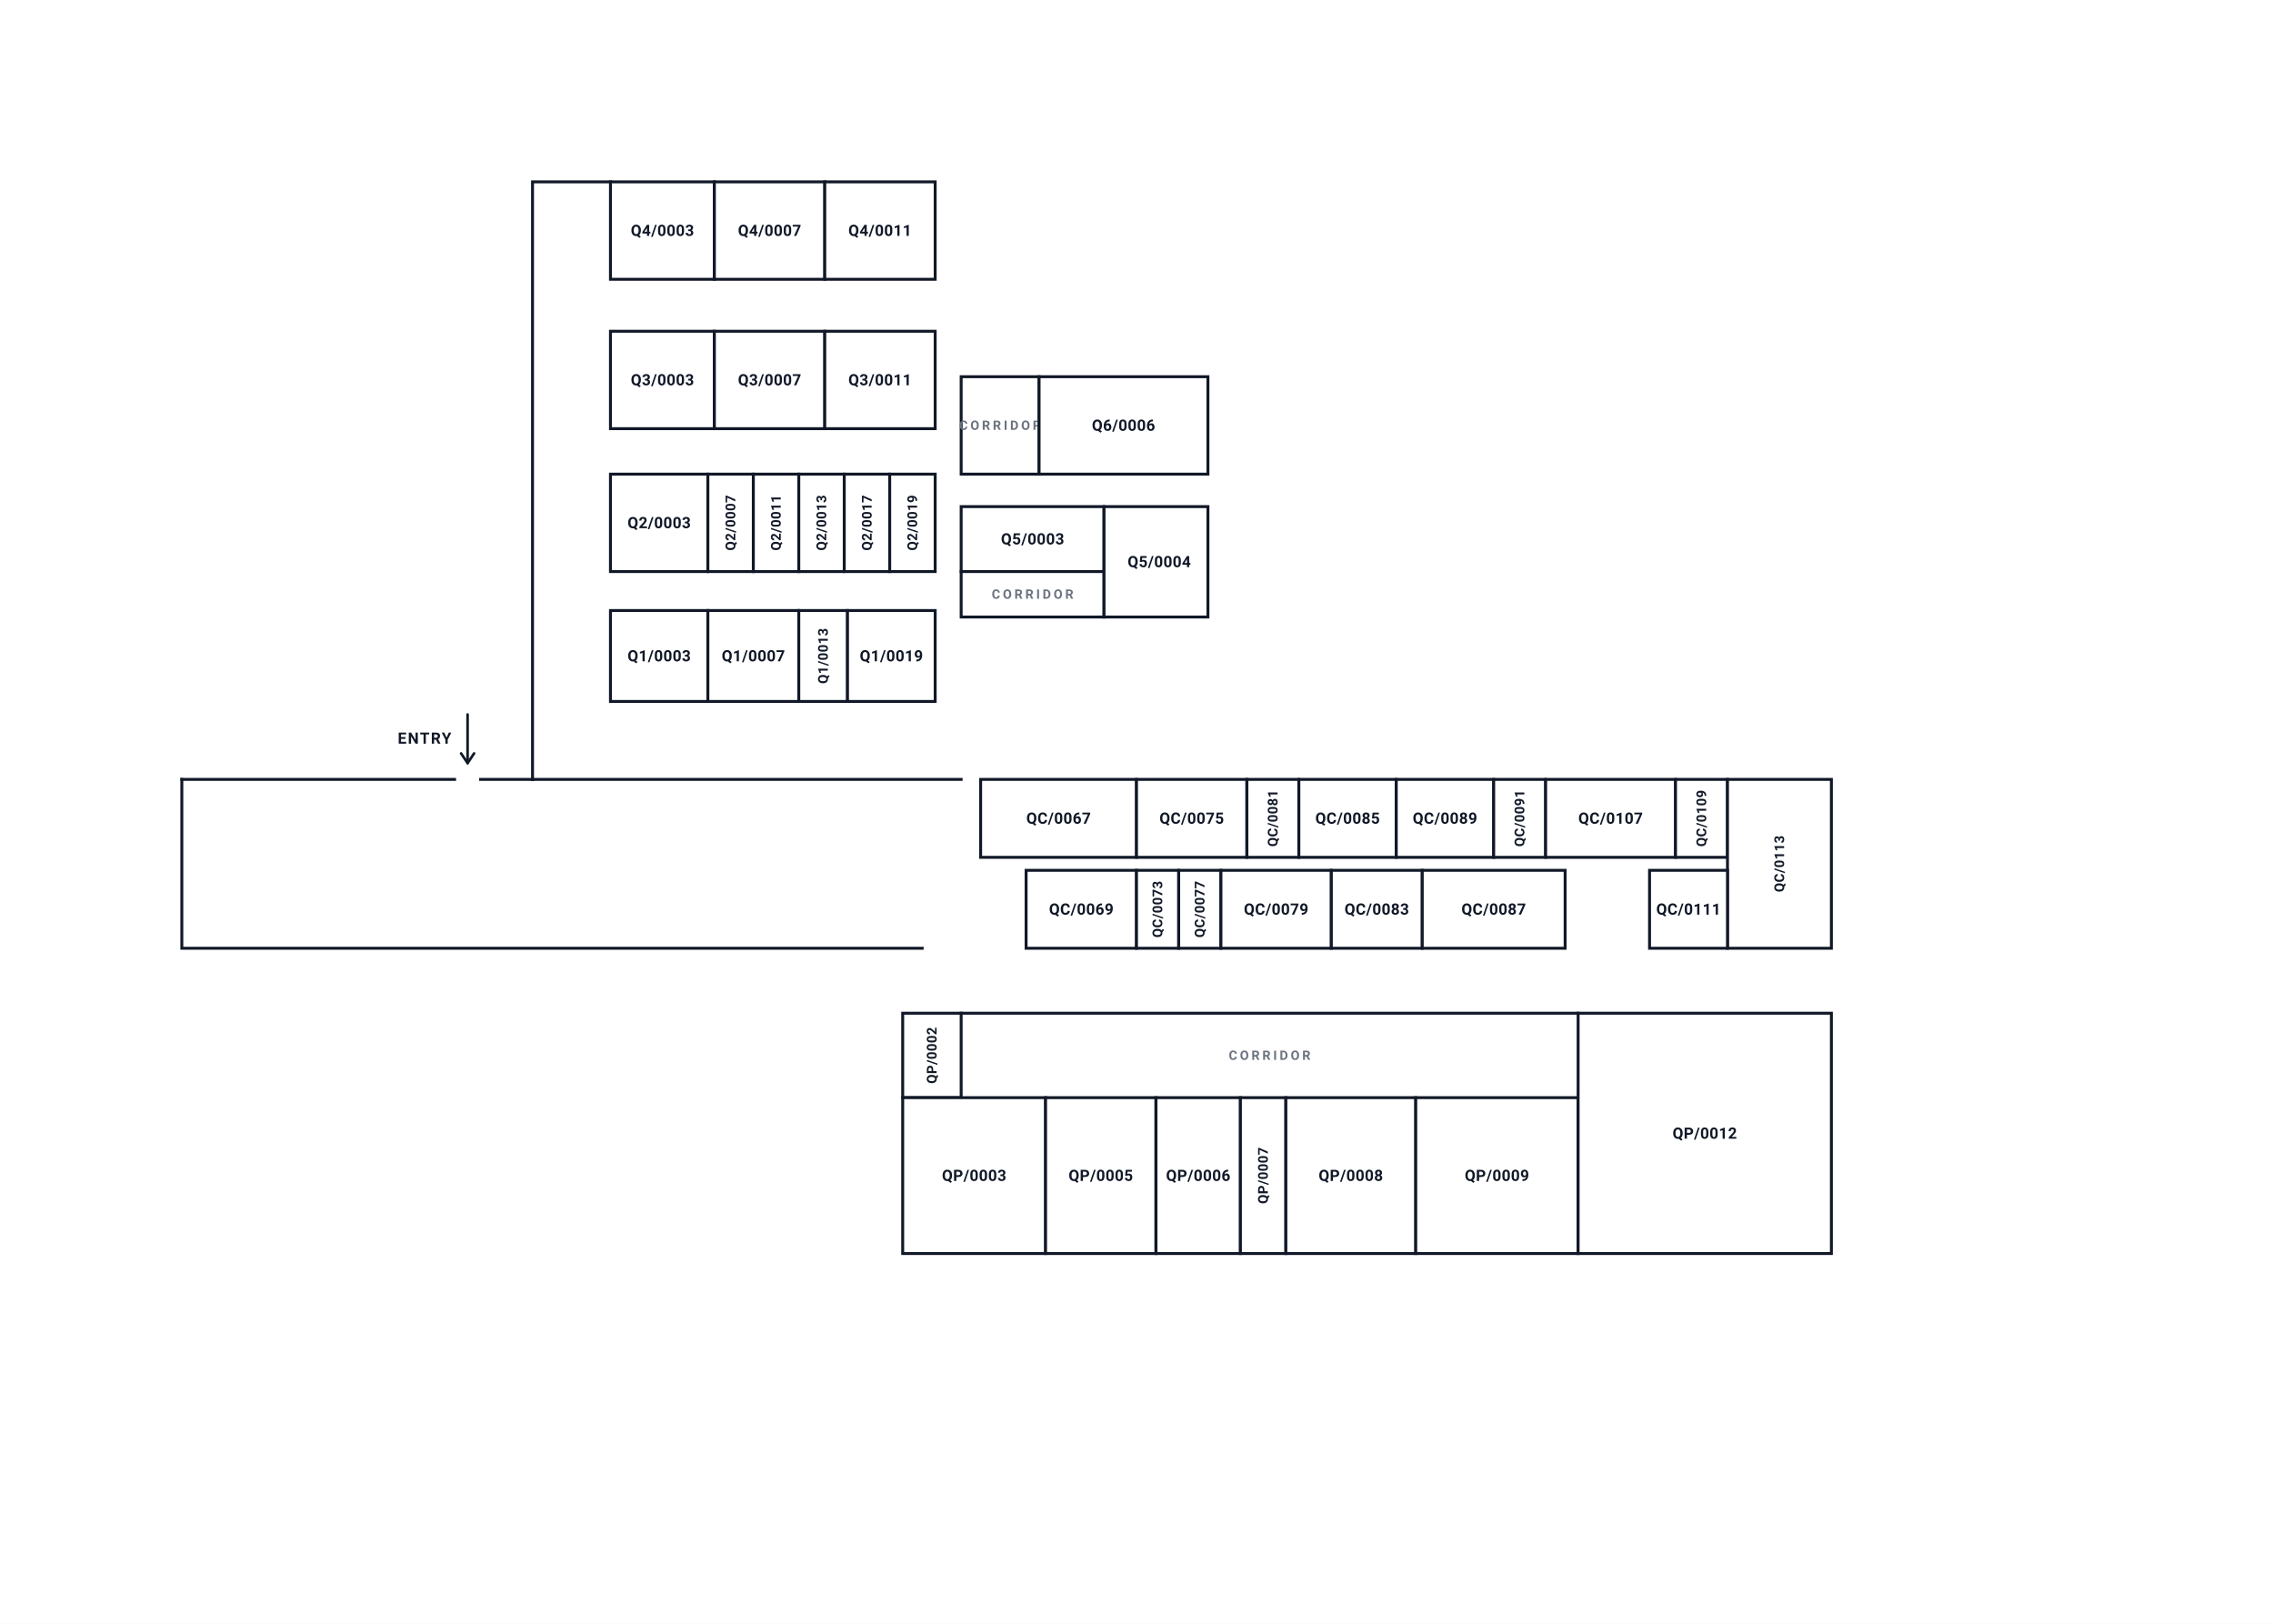
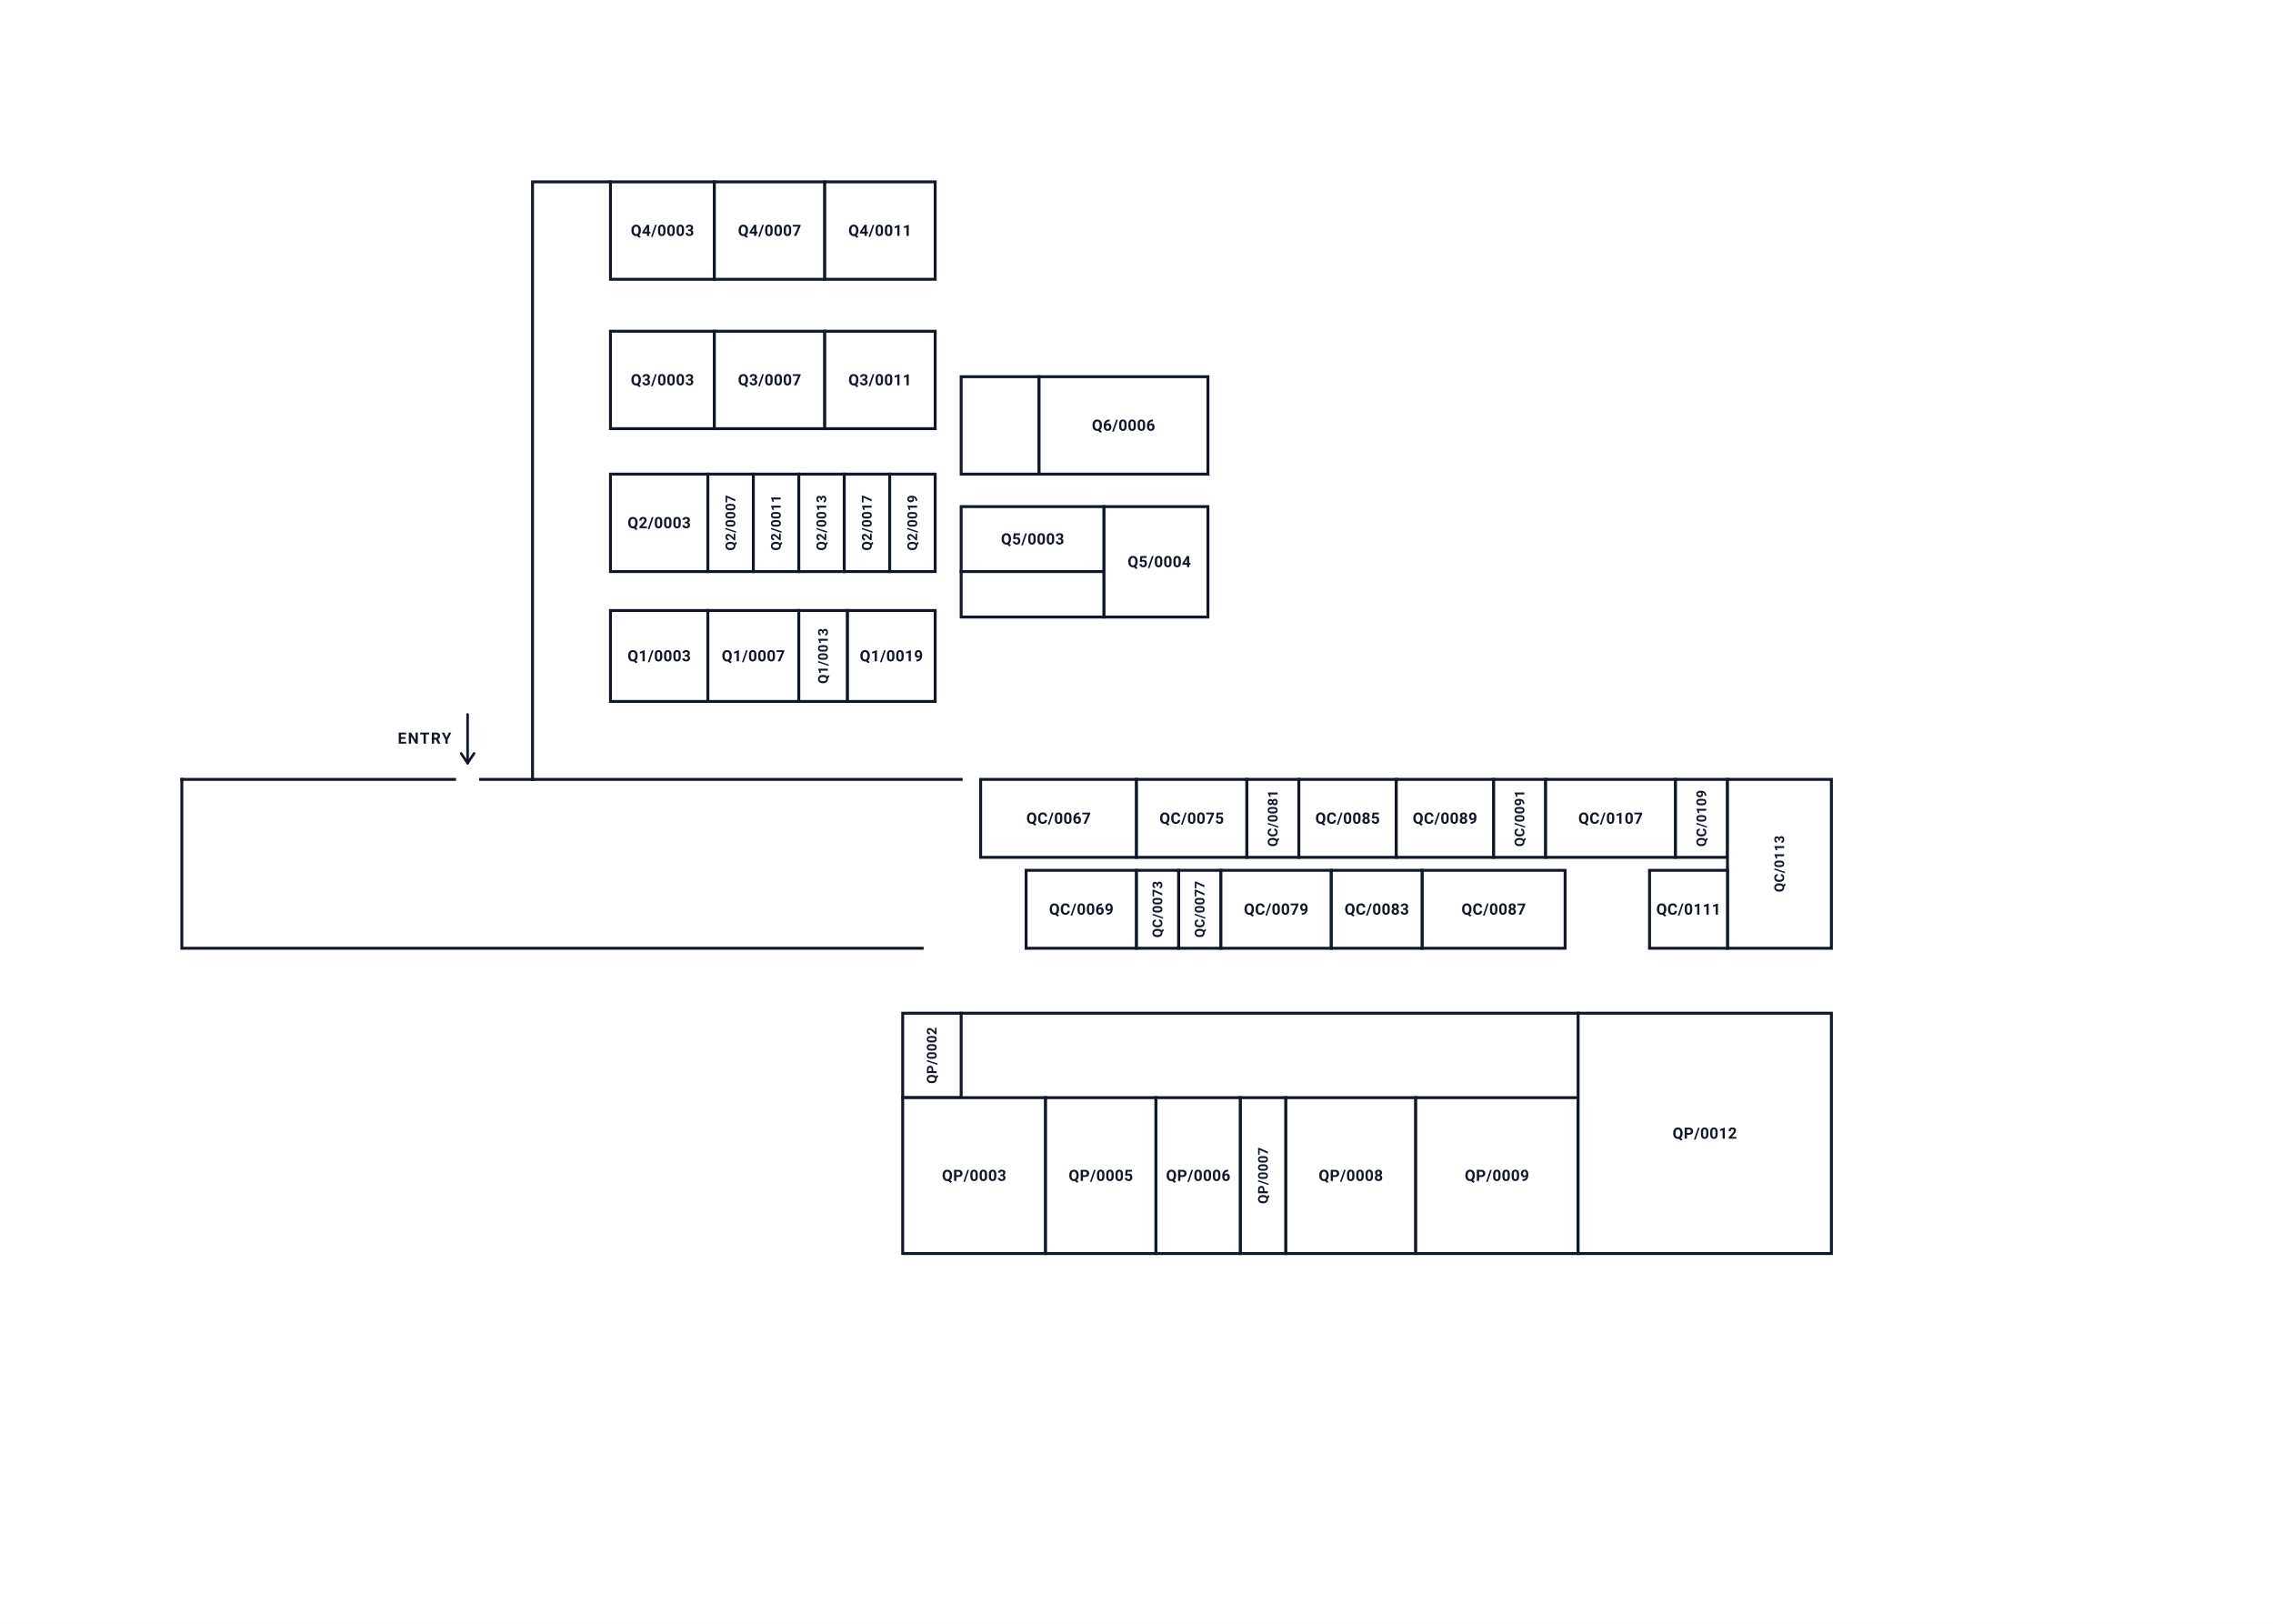
<svg xmlns="http://www.w3.org/2000/svg" viewBox="0 0 3500 2500" width="3500" height="2500" id="svg-floor-1">
  <defs>
    <style>
      .bg { fill: #FFFFFF; }
      .wall { fill: #FFFFFF; stroke: #111827; stroke-width: 4.5; stroke-linejoin: miter; stroke-linecap: square; }
      .wall-thick { fill: #FFFFFF; stroke: #111827; stroke-width: 5.5; stroke-linejoin: miter; stroke-linecap: square; }
      .corridor-bound { fill: none; stroke: #111827; stroke-width: 4.5; stroke-linejoin: miter; stroke-linecap: square; }
      .room-label { font-family: -apple-system, BlinkMacSystemFont, "Segoe UI", Roboto, "Helvetica Neue", Arial, sans-serif; font-size: 24px; font-weight: 700; fill: #111827; text-anchor: middle; dominant-baseline: central; letter-spacing: 0.5px; pointer-events: none; user-select: none; }
      .room-label-vert { font-family: -apple-system, BlinkMacSystemFont, "Segoe UI", Roboto, "Helvetica Neue", Arial, sans-serif; font-size: 21px; font-weight: 700; fill: #111827; text-anchor: middle; dominant-baseline: central; letter-spacing: 0.5px; pointer-events: none; user-select: none; }
      .corridor-label { font-family: -apple-system, BlinkMacSystemFont, "Segoe UI", Roboto, "Helvetica Neue", Arial, sans-serif; font-size: 20px; font-weight: 600; fill: #6B7280; text-anchor: middle; dominant-baseline: central; letter-spacing: 4px; pointer-events: none; user-select: none; }
      .entry-text { font-family: -apple-system, BlinkMacSystemFont, "Segoe UI", Roboto, "Helvetica Neue", Arial, sans-serif; font-size: 24px; font-weight: 700; fill: #111827; letter-spacing: 2px; pointer-events: none; user-select: none; }
      .arrow { stroke: #111827; stroke-width: 4; stroke-linecap: round; stroke-linejoin: round; fill: none; }

      /* ==========================================
         ESTILOS DE INTERACTIVIDAD (CLICKABLE BLOCKS)
         ========================================== */
      .room {
        cursor: pointer;
        outline: none;
      }
      .room rect,
      .room-clickable {
        cursor: pointer;
        transition: fill 0.18s ease, stroke 0.18s ease, stroke-width 0.18s ease;
      }
      .room:hover rect,
      .room:focus-visible rect,
      .room-clickable:hover {
        fill: #E0F2FE !important;
        stroke: #0284C7 !important;
        stroke-width: 6 !important;
      }
      .room:hover text,
      .room:focus-visible text {
        fill: #0284C7 !important;
      }
      .room.is-selected rect,
      .room-clickable.is-selected {
        fill: #BAE6FD !important;
        stroke: #0369A1 !important;
        stroke-width: 7 !important;
      }
      .room.is-selected text {
        fill: #0369A1 !important;
      }
    </style>
  </defs>
  <rect width="3500" height="2500" class="bg" />
  <g id="access-entry">
    <line x1="720" y1="1100" x2="720" y2="1175" class="arrow" />
    <path d="M 710 1160 L 720 1175 L 730 1160" class="arrow" />
    <text x="695" y="1145" class="entry-text" text-anchor="end">ENTRY</text>
  </g>
  <path d="M 280 1200 L 700 1200" class="corridor-bound" />
  <path d="M 740 1200 L 820 1200" class="corridor-bound" />
  <path d="M 280 1200 L 280 1460 L 1420 1460" class="corridor-bound" />
  <path d="M 820 1200 L 820 280 L 940 280" class="corridor-bound" />
  <path d="M 820 1200 L 1480 1200" class="corridor-bound" />
  <g id="block-q4">
    <g class="room" id="room-q4-0003" data-room="Q4/0003" tabindex="0" role="button" aria-label="Aula Q4/0003">
      <rect x="940" y="280" width="160" height="150" class="wall room-rect" />
      <text x="1020" y="355" class="room-label">Q4/0003</text>
    </g>
    <g class="room" id="room-q4-0007" data-room="Q4/0007" tabindex="0" role="button" aria-label="Aula Q4/0007">
      <rect x="1100" y="280" width="170" height="150" class="wall room-rect" />
      <text x="1185" y="355" class="room-label">Q4/0007</text>
    </g>
    <g class="room" id="room-q4-0011" data-room="Q4/0011" tabindex="0" role="button" aria-label="Aula Q4/0011">
      <rect x="1270" y="280" width="170" height="150" class="wall room-rect" />
      <text x="1355" y="355" class="room-label">Q4/0011</text>
    </g>
  </g>
  <g id="block-q3">
    <g class="room" id="room-q3-0003" data-room="Q3/0003" tabindex="0" role="button" aria-label="Aula Q3/0003">
      <rect x="940" y="510" width="160" height="150" class="wall room-rect" />
      <text x="1020" y="585" class="room-label">Q3/0003</text>
    </g>
    <g class="room" id="room-q3-0007" data-room="Q3/0007" tabindex="0" role="button" aria-label="Aula Q3/0007">
      <rect x="1100" y="510" width="170" height="150" class="wall room-rect" />
      <text x="1185" y="585" class="room-label">Q3/0007</text>
    </g>
    <g class="room" id="room-q3-0011" data-room="Q3/0011" tabindex="0" role="button" aria-label="Aula Q3/0011">
      <rect x="1270" y="510" width="170" height="150" class="wall room-rect" />
      <text x="1355" y="585" class="room-label">Q3/0011</text>
    </g>
  </g>
  <g id="block-q2">
    <g class="room" id="room-q2-0003" data-room="Q2/0003" tabindex="0" role="button" aria-label="Aula Q2/0003">
      <rect x="940" y="730" width="150" height="150" class="wall room-rect" />
      <text x="1015" y="805" class="room-label">Q2/0003</text>
    </g>
    <g class="room" id="room-q2-0007" data-room="Q2/0007" tabindex="0" role="button" aria-label="Aula Q2/0007">
      <rect x="1090" y="730" width="70" height="150" class="wall room-rect" />
      <text x="1125" y="805" class="room-label-vert" transform="rotate(-90 1125 805)">Q2/0007</text>
    </g>
    <g class="room" id="room-q2-0011" data-room="Q2/0011" tabindex="0" role="button" aria-label="Aula Q2/0011">
      <rect x="1160" y="730" width="70" height="150" class="wall room-rect" />
      <text x="1195" y="805" class="room-label-vert" transform="rotate(-90 1195 805)">Q2/0011</text>
    </g>
    <g class="room" id="room-q2-0013" data-room="Q2/0013" tabindex="0" role="button" aria-label="Aula Q2/0013">
      <rect x="1230" y="730" width="70" height="150" class="wall room-rect" />
      <text x="1265" y="805" class="room-label-vert" transform="rotate(-90 1265 805)">Q2/0013</text>
    </g>
    <g class="room" id="room-q2-0017" data-room="Q2/0017" tabindex="0" role="button" aria-label="Aula Q2/0017">
      <rect x="1300" y="730" width="70" height="150" class="wall room-rect" />
      <text x="1335" y="805" class="room-label-vert" transform="rotate(-90 1335 805)">Q2/0017</text>
    </g>
    <g class="room" id="room-q2-0019" data-room="Q2/0019" tabindex="0" role="button" aria-label="Aula Q2/0019">
      <rect x="1370" y="730" width="70" height="150" class="wall room-rect" />
      <text x="1405" y="805" class="room-label-vert" transform="rotate(-90 1405 805)">Q2/0019</text>
    </g>
  </g>
  <g id="block-q1">
    <g class="room" id="room-q1-0003" data-room="Q1/0003" tabindex="0" role="button" aria-label="Aula Q1/0003">
      <rect x="940" y="940" width="150" height="140" class="wall room-rect" />
      <text x="1015" y="1010" class="room-label">Q1/0003</text>
    </g>
    <g class="room" id="room-q1-0007" data-room="Q1/0007" tabindex="0" role="button" aria-label="Aula Q1/0007">
      <rect x="1090" y="940" width="140" height="140" class="wall room-rect" />
      <text x="1160" y="1010" class="room-label">Q1/0007</text>
    </g>
    <g class="room" id="room-q1-0013" data-room="Q1/0013" tabindex="0" role="button" aria-label="Aula Q1/0013">
      <rect x="1230" y="940" width="75" height="140" class="wall room-rect" />
      <text x="1267.5" y="1010" class="room-label-vert" transform="rotate(-90 1267.5 1010)">Q1/0013</text>
    </g>
    <g class="room" id="room-q1-0019" data-room="Q1/0019" tabindex="0" role="button" aria-label="Aula Q1/0019">
      <rect x="1305" y="940" width="135" height="140" class="wall room-rect" />
      <text x="1372.5" y="1010" class="room-label">Q1/0019</text>
    </g>
  </g>
  <g id="block-q6">
    <rect x="1480" y="580" width="120" height="150" class="wall" />
-     <text x="1540" y="655" class="corridor-label">CORRIDOR</text>
    <g class="room" id="room-q6-0006" data-room="Q6/0006" tabindex="0" role="button" aria-label="Aula Q6/0006">
      <rect x="1600" y="580" width="260" height="150" class="wall room-rect" />
      <text x="1730" y="655" class="room-label">Q6/0006</text>
    </g>
  </g>
  <g id="block-q5">
    <g class="room" id="room-q5-0003" data-room="Q5/0003" tabindex="0" role="button" aria-label="Aula Q5/0003">
      <rect x="1480" y="780" width="220" height="100" class="wall room-rect" />
      <text x="1590" y="830" class="room-label">Q5/0003</text>
    </g>
    <rect x="1480" y="880" width="220" height="70" class="wall" />
-     <text x="1590" y="915" class="corridor-label">CORRIDOR</text>
    <g class="room" id="room-q5-0004" data-room="Q5/0004" tabindex="0" role="button" aria-label="Aula Q5/0004">
      <rect x="1700" y="780" width="160" height="170" class="wall room-rect" />
      <text x="1785" y="865" class="room-label">Q5/0004</text>
    </g>
  </g>
  <g id="block-qc-top">
    <g class="room" id="room-qc-0067" data-room="QC/0067" tabindex="0" role="button" aria-label="Aula QC/0067">
      <rect x="1510" y="1200" width="240" height="120" class="wall room-rect" />
      <text x="1630" y="1260" class="room-label">QC/0067</text>
    </g>
    <g class="room" id="room-qc-0075" data-room="QC/0075" tabindex="0" role="button" aria-label="Aula QC/0075">
      <rect x="1750" y="1200" width="170" height="120" class="wall room-rect" />
      <text x="1835" y="1260" class="room-label">QC/0075</text>
    </g>
    <g class="room" id="room-qc-0081" data-room="QC/0081" tabindex="0" role="button" aria-label="Aula QC/0081">
      <rect x="1920" y="1200" width="80" height="120" class="wall room-rect" />
      <text x="1960" y="1260" class="room-label-vert" transform="rotate(-90 1960 1260)">QC/0081</text>
    </g>
    <g class="room" id="room-qc-0085" data-room="QC/0085" tabindex="0" role="button" aria-label="Aula QC/0085">
      <rect x="2000" y="1200" width="150" height="120" class="wall room-rect" />
      <text x="2075" y="1260" class="room-label">QC/0085</text>
    </g>
    <g class="room" id="room-qc-0089" data-room="QC/0089" tabindex="0" role="button" aria-label="Aula QC/0089">
      <rect x="2150" y="1200" width="150" height="120" class="wall room-rect" />
      <text x="2225" y="1260" class="room-label">QC/0089</text>
    </g>
    <g class="room" id="room-qc-0091" data-room="QC/0091" tabindex="0" role="button" aria-label="Aula QC/0091">
      <rect x="2300" y="1200" width="80" height="120" class="wall room-rect" />
      <text x="2340" y="1260" class="room-label-vert" transform="rotate(-90 2340 1260)">QC/0091</text>
    </g>
    <g class="room" id="room-qc-0107" data-room="QC/0107" tabindex="0" role="button" aria-label="Aula QC/0107">
      <rect x="2380" y="1200" width="200" height="120" class="wall room-rect" />
      <text x="2480" y="1260" class="room-label">QC/0107</text>
    </g>
    <g class="room" id="room-qc-0109" data-room="QC/0109" tabindex="0" role="button" aria-label="Aula QC/0109">
      <rect x="2580" y="1200" width="80" height="120" class="wall room-rect" />
      <text x="2620" y="1260" class="room-label-vert" transform="rotate(-90 2620 1260)">QC/0109</text>
    </g>
    <g class="room" id="room-qc-0113" data-room="QC/0113" tabindex="0" role="button" aria-label="Aula QC/0113">
      <rect x="2660" y="1200" width="160" height="260" class="wall room-rect" />
      <text x="2740" y="1330" class="room-label-vert" transform="rotate(-90 2740 1330)">QC/0113</text>
    </g>
  </g>
  <g id="block-qc-bottom">
    <g class="room" id="room-qc-0069" data-room="QC/0069" tabindex="0" role="button" aria-label="Aula QC/0069">
      <rect x="1580" y="1340" width="170" height="120" class="wall room-rect" />
      <text x="1665" y="1400" class="room-label">QC/0069</text>
    </g>
    <g class="room" id="room-qc-0073" data-room="QC/0073" tabindex="0" role="button" aria-label="Aula QC/0073">
      <rect x="1750" y="1340" width="65" height="120" class="wall room-rect" />
      <text x="1782.5" y="1400" class="room-label-vert" transform="rotate(-90 1782.5 1400)">QC/0073</text>
    </g>
    <g class="room" id="room-qc-0077" data-room="QC/0077" tabindex="0" role="button" aria-label="Aula QC/0077">
      <rect x="1815" y="1340" width="65" height="120" class="wall room-rect" />
      <text x="1847.5" y="1400" class="room-label-vert" transform="rotate(-90 1847.5 1400)">QC/0077</text>
    </g>
    <g class="room" id="room-qc-0079" data-room="QC/0079" tabindex="0" role="button" aria-label="Aula QC/0079">
      <rect x="1880" y="1340" width="170" height="120" class="wall room-rect" />
      <text x="1965" y="1400" class="room-label">QC/0079</text>
    </g>
    <g class="room" id="room-qc-0083" data-room="QC/0083" tabindex="0" role="button" aria-label="Aula QC/0083">
      <rect x="2050" y="1340" width="140" height="120" class="wall room-rect" />
      <text x="2120" y="1400" class="room-label">QC/0083</text>
    </g>
    <g class="room" id="room-qc-0087" data-room="QC/0087" tabindex="0" role="button" aria-label="Aula QC/0087">
      <rect x="2190" y="1340" width="220" height="120" class="wall room-rect" />
      <text x="2300" y="1400" class="room-label">QC/0087</text>
    </g>
    <g class="room" id="room-qc-0111" data-room="QC/0111" tabindex="0" role="button" aria-label="Aula QC/0111">
      <rect x="2540" y="1340" width="120" height="120" class="wall room-rect" />
      <text x="2600" y="1400" class="room-label">QC/0111</text>
    </g>
  </g>
  <g id="south-corridor">
    <path d="M 1480 1560 L 2430 1560" class="corridor-bound" />
-     <text x="1955" y="1625" class="corridor-label">CORRIDOR</text>
  </g>
  <g id="block-qp-nexus">
    <g class="room" id="room-qp-0002" data-room="QP/0002" tabindex="0" role="button" aria-label="Aula QP/0002">
      <rect x="1390" y="1560" width="90" height="130" class="wall room-rect" />
      <text x="1435" y="1625" class="room-label-vert" transform="rotate(-90 1435 1625)">QP/0002</text>
    </g>
  </g>
  <g id="block-qp-row">
    <g class="room" id="room-qp-0003" data-room="QP/0003" tabindex="0" role="button" aria-label="Aula QP/0003">
      <rect x="1390" y="1690" width="220" height="240" class="wall room-rect" />
      <text x="1500" y="1810" class="room-label">QP/0003</text>
    </g>
    <g class="room" id="room-qp-0005" data-room="QP/0005" tabindex="0" role="button" aria-label="Aula QP/0005">
      <rect x="1610" y="1690" width="170" height="240" class="wall room-rect" />
      <text x="1695" y="1810" class="room-label">QP/0005</text>
    </g>
    <g class="room" id="room-qp-0006" data-room="QP/0006" tabindex="0" role="button" aria-label="Aula QP/0006">
      <rect x="1780" y="1690" width="130" height="240" class="wall room-rect" />
      <text x="1845" y="1810" class="room-label">QP/0006</text>
    </g>
    <g class="room" id="room-qp-0007" data-room="QP/0007" tabindex="0" role="button" aria-label="Aula QP/0007">
      <rect x="1910" y="1690" width="70" height="240" class="wall room-rect" />
      <text x="1945" y="1810" class="room-label-vert" transform="rotate(-90 1945 1810)">QP/0007</text>
    </g>
    <g class="room" id="room-qp-0008" data-room="QP/0008" tabindex="0" role="button" aria-label="Aula QP/0008">
      <rect x="1980" y="1690" width="200" height="240" class="wall room-rect" />
      <text x="2080" y="1810" class="room-label">QP/0008</text>
    </g>
    <g class="room" id="room-qp-0009" data-room="QP/0009" tabindex="0" role="button" aria-label="Aula QP/0009">
      <rect x="2180" y="1690" width="250" height="240" class="wall room-rect" />
      <text x="2305" y="1810" class="room-label">QP/0009</text>
    </g>
    <g class="room" id="room-qp-0012" data-room="QP/0012" tabindex="0" role="button" aria-label="Aula QP/0012">
      <rect x="2430" y="1560" width="390" height="370" class="wall room-rect" />
      <text x="2625" y="1745" class="room-label">QP/0012</text>
    </g>
  </g>
</svg>
